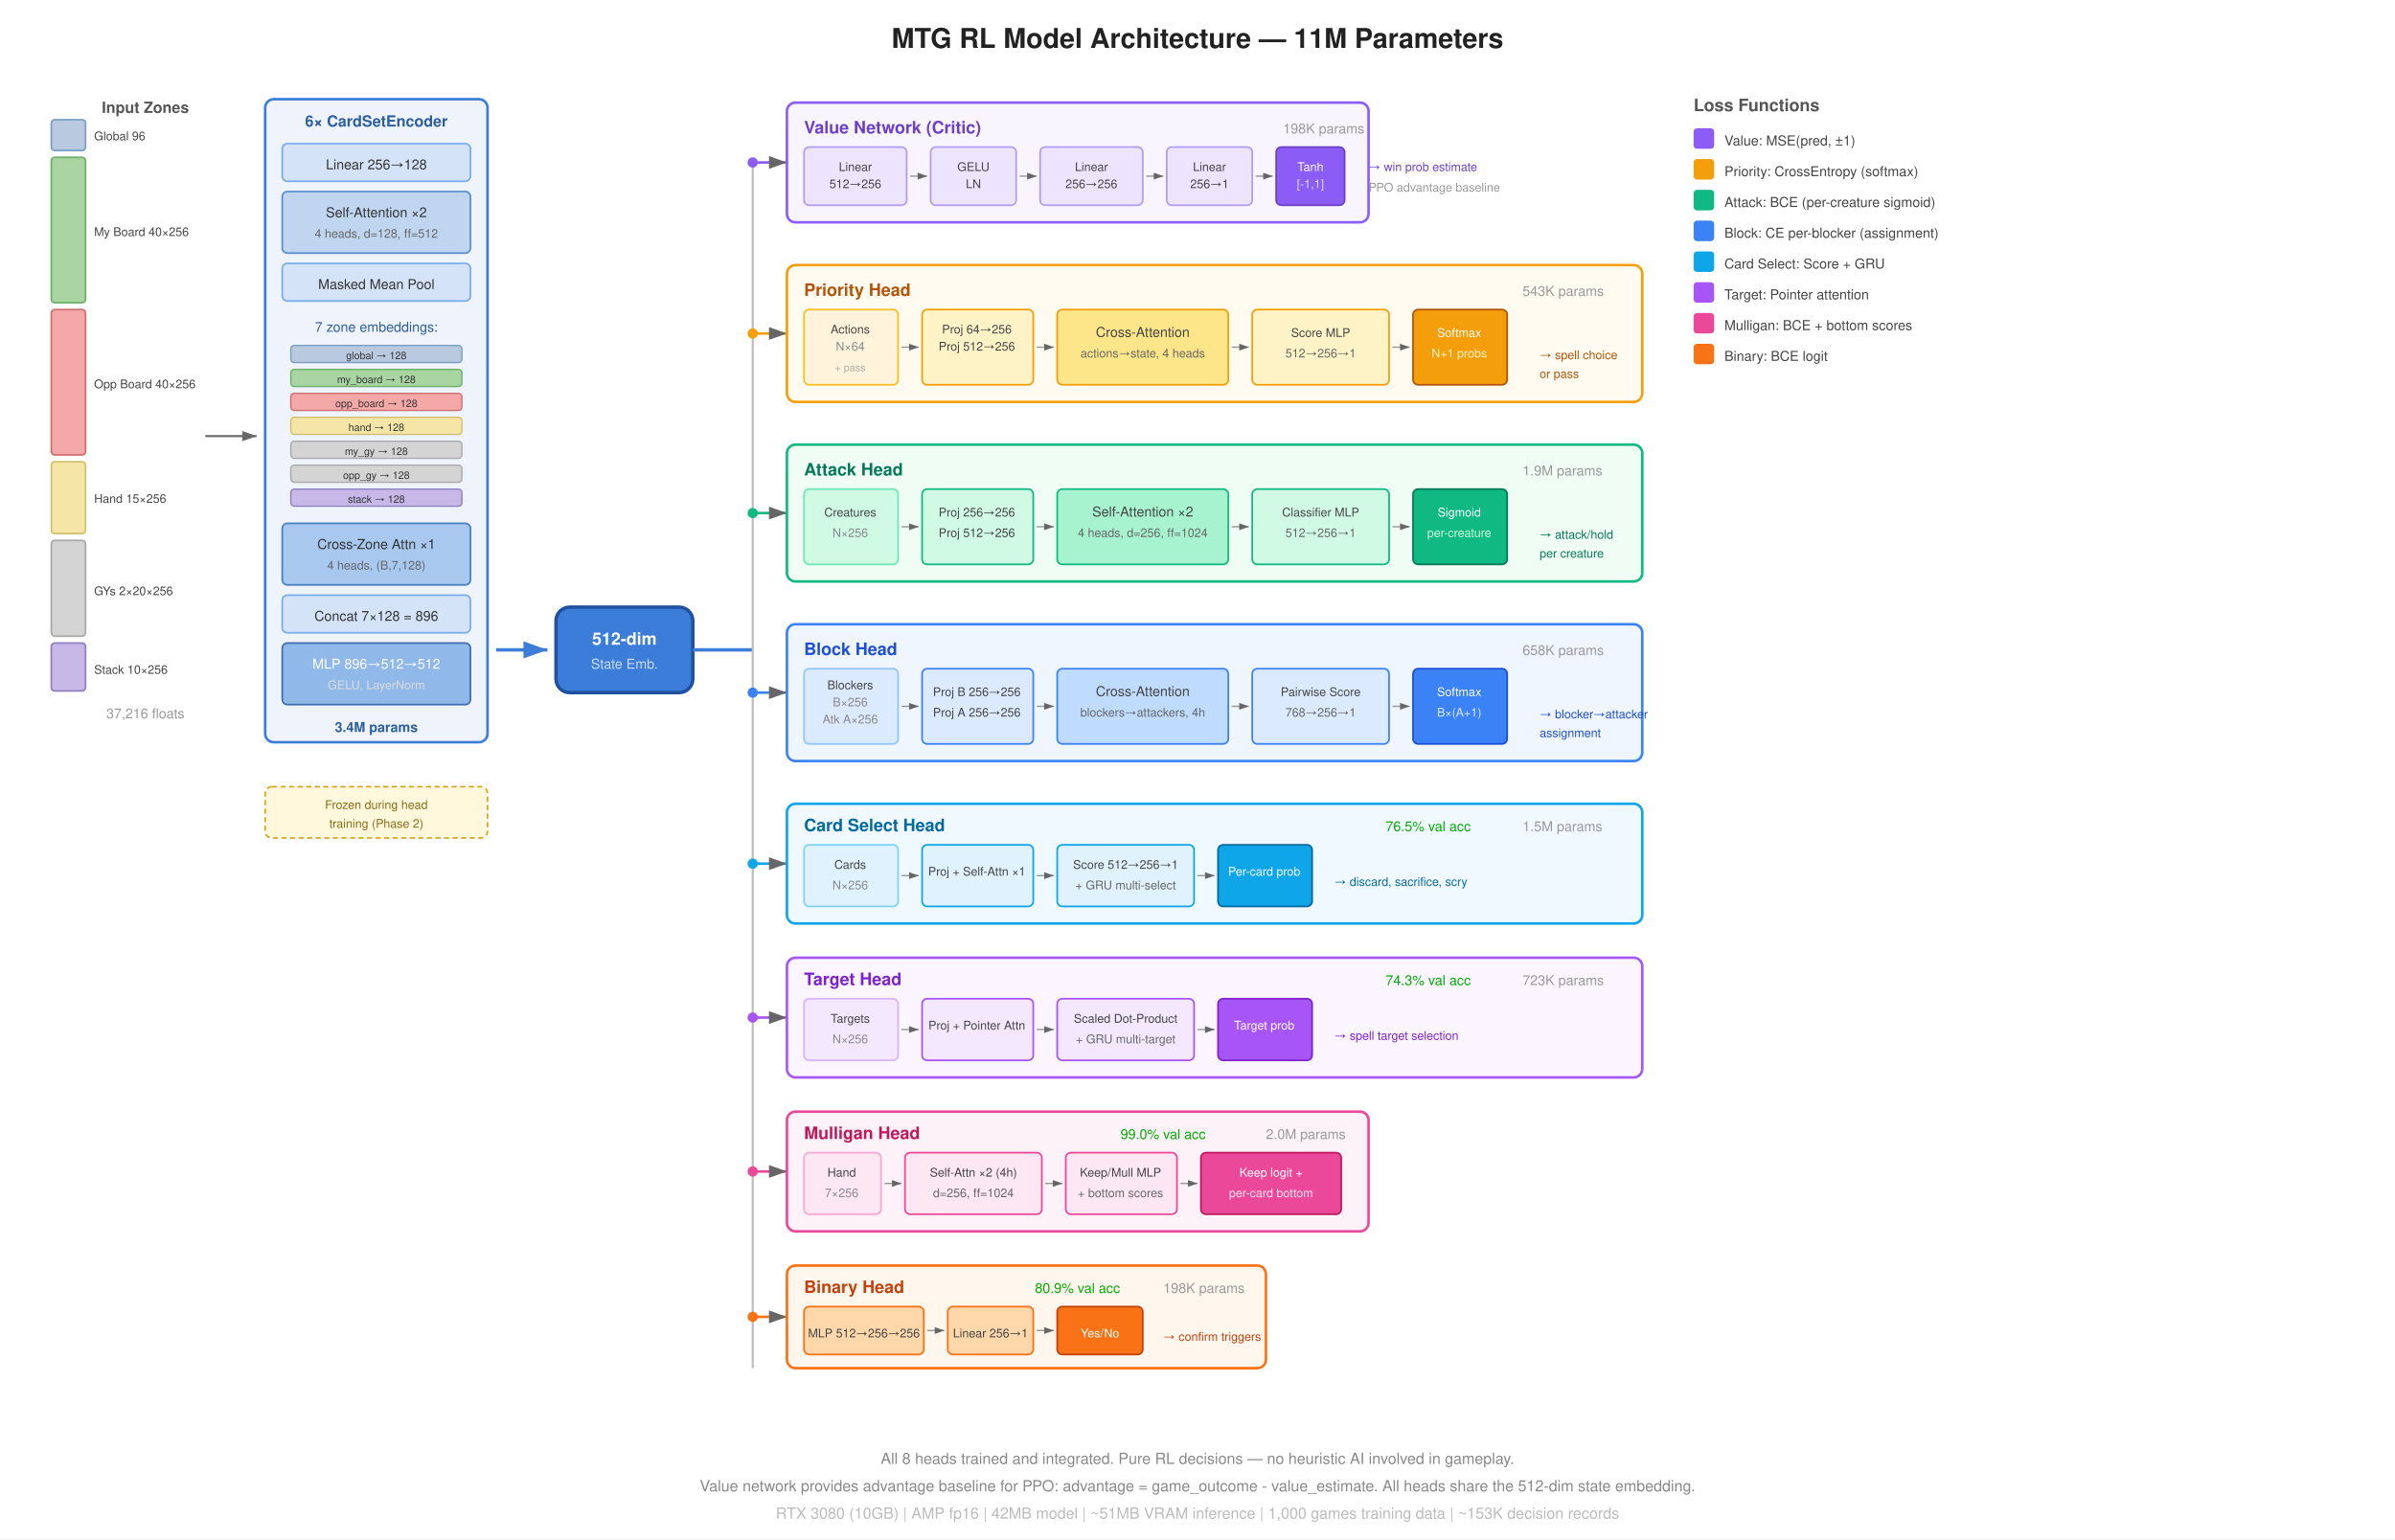
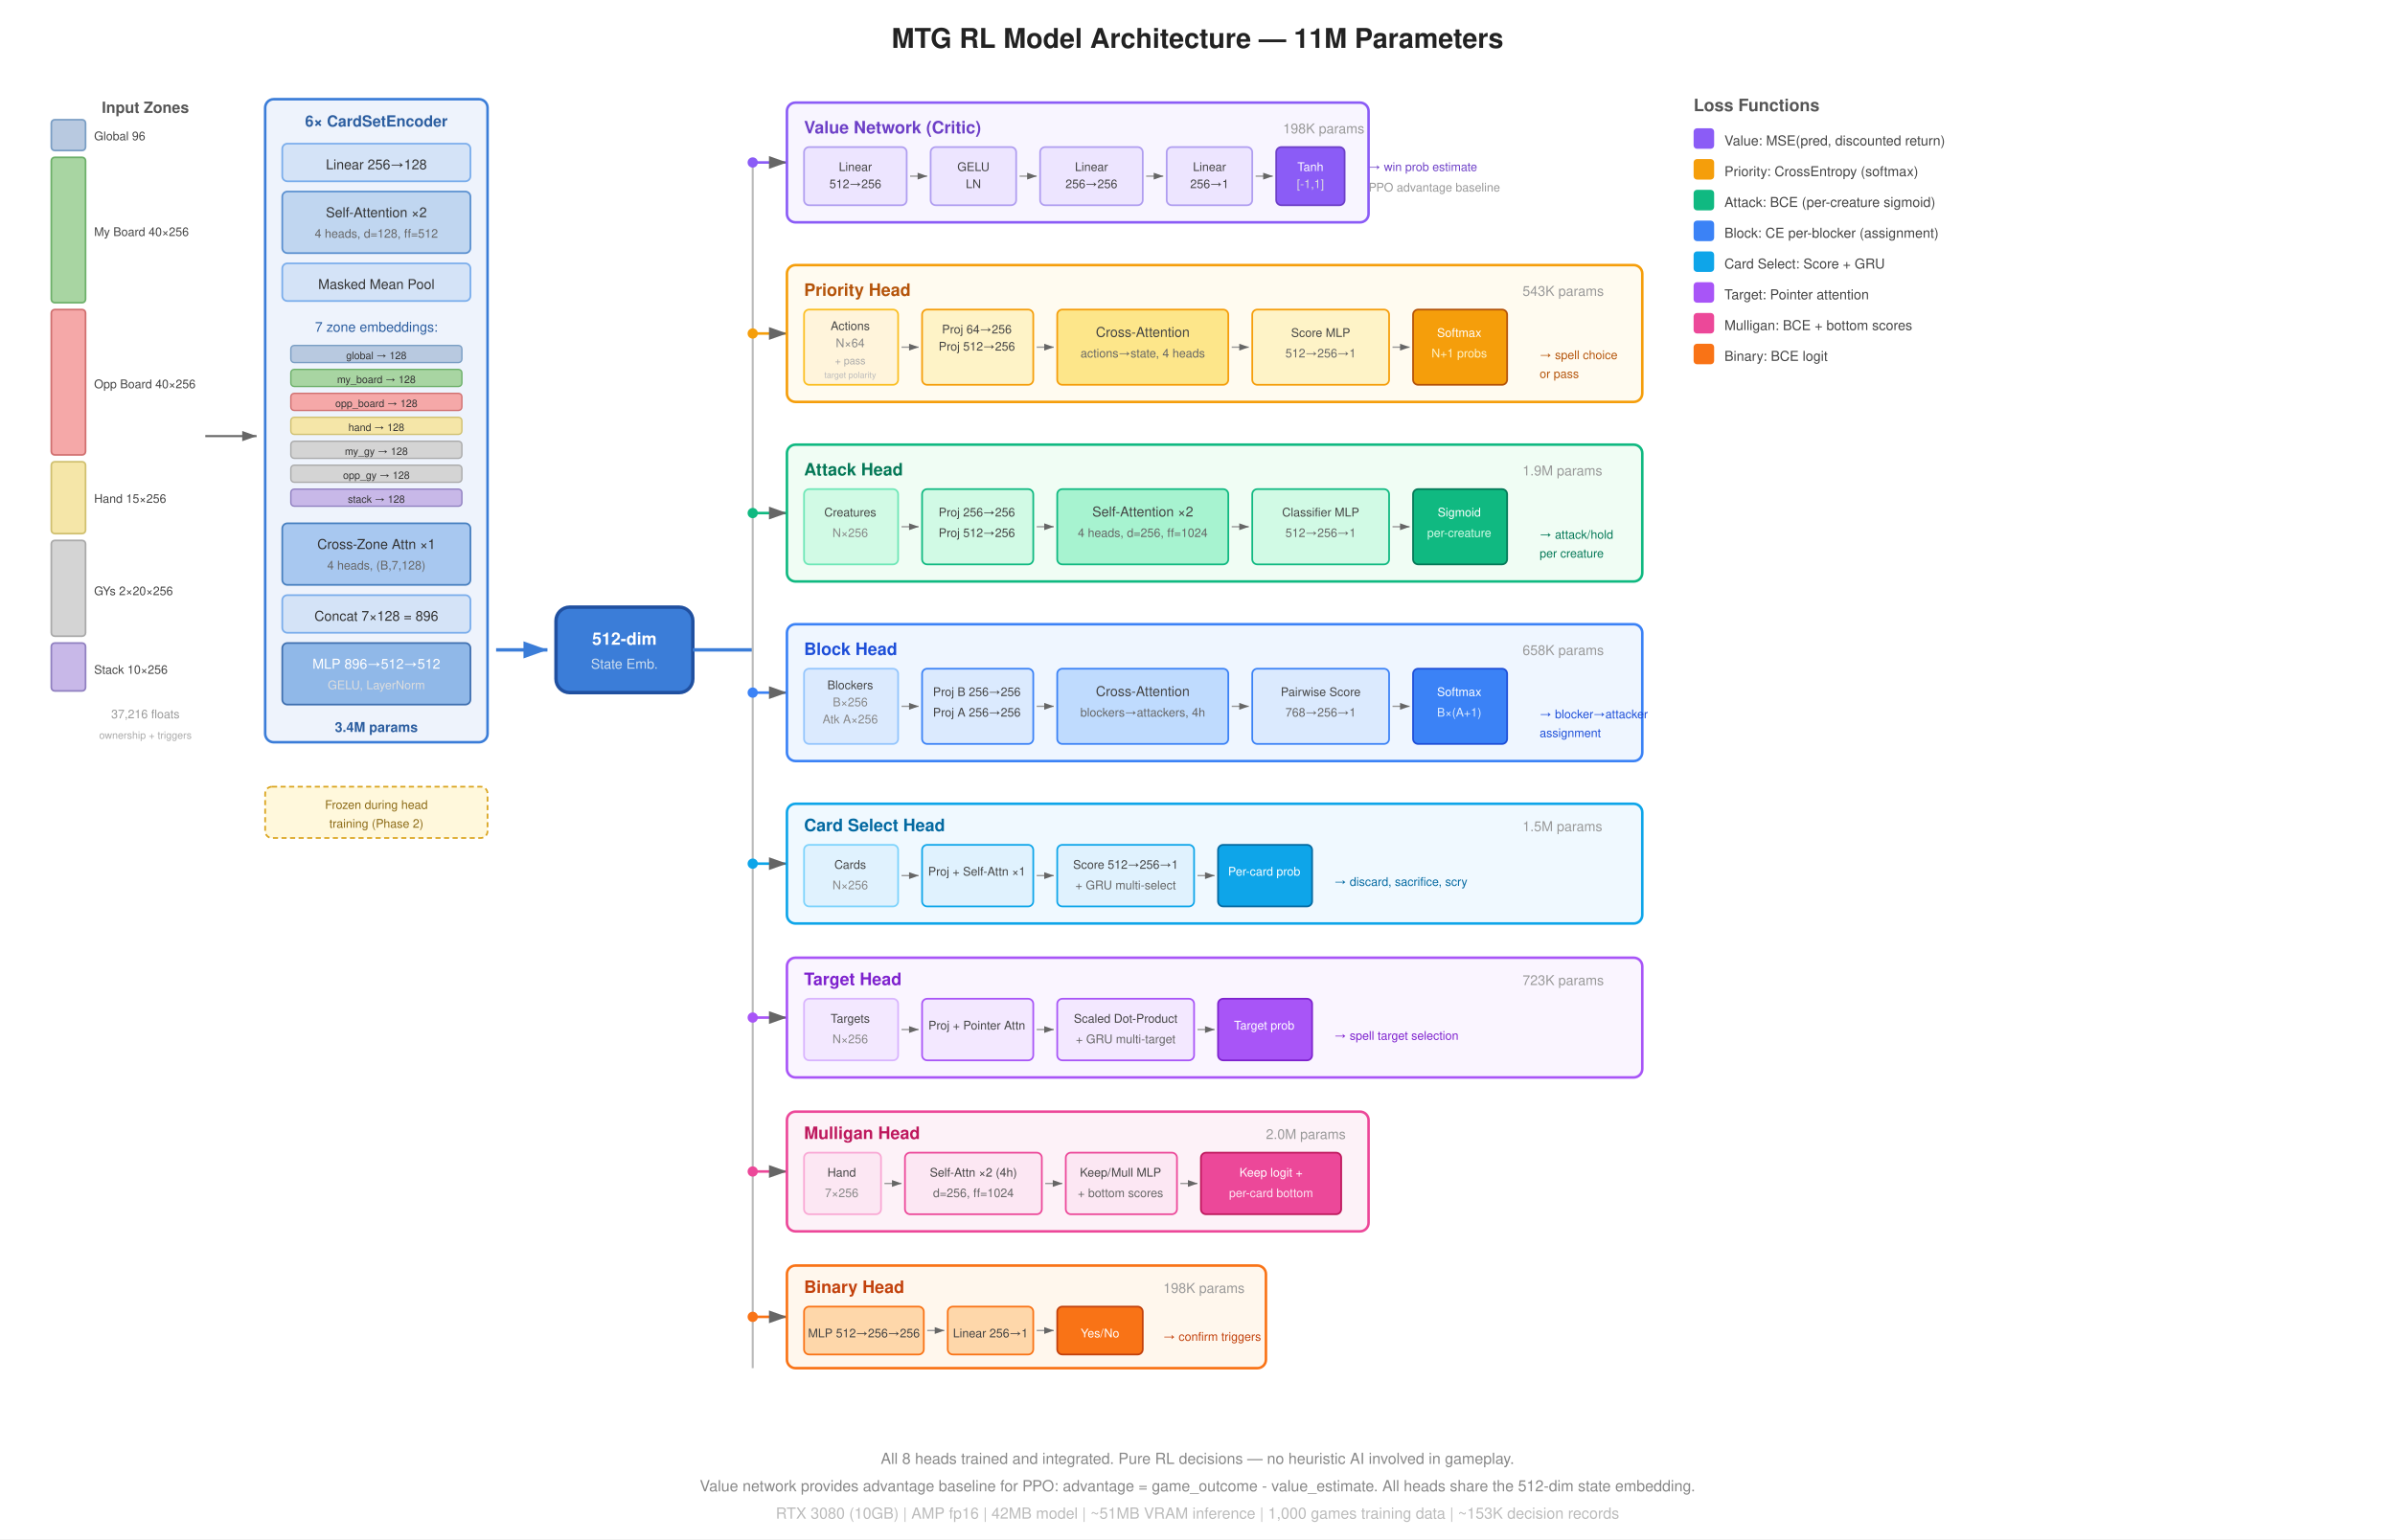
<svg xmlns="http://www.w3.org/2000/svg" viewBox="0 0 1400 900" font-family="Helvetica, Arial, sans-serif">
  <defs>
    <marker id="arr" markerWidth="7" markerHeight="5" refX="7" refY="2.5" orient="auto">
      <path d="M0,0 L7,2.5 L0,5 Z" fill="#666" />
    </marker>
    <marker id="arr-b" markerWidth="7" markerHeight="5" refX="7" refY="2.5" orient="auto">
      <path d="M0,0 L7,2.5 L0,5 Z" fill="#3b7dd8" />
    </marker>
  </defs>
  <rect width="1400" height="900" fill="#fff" />
  <text x="700" y="28" text-anchor="middle" font-size="16" font-weight="bold" fill="#222">MTG RL Model Architecture — 11M Parameters</text>
  <g transform="translate(30, 70)">
    <text x="55" y="-4" text-anchor="middle" font-size="9" font-weight="bold" fill="#555">Input Zones</text>
    <rect x="0" y="0" width="20" height="18" rx="2" fill="#b8c9e0" stroke="#7a9ec4" stroke-width="1" />
    <text x="25" y="12" font-size="7" fill="#444">Global 96</text>
    <rect x="0" y="22" width="20" height="85" rx="2" fill="#a8d5a2" stroke="#6db06a" stroke-width="1" />
    <text x="25" y="68" font-size="7" fill="#444">My Board 40×256</text>
    <rect x="0" y="111" width="20" height="85" rx="2" fill="#f5a8a8" stroke="#d07070" stroke-width="1" />
    <text x="25" y="157" font-size="7" fill="#444">Opp Board 40×256</text>
    <rect x="0" y="200" width="20" height="42" rx="2" fill="#f5e6a8" stroke="#d0c070" stroke-width="1" />
    <text x="25" y="224" font-size="7" fill="#444">Hand 15×256</text>
    <rect x="0" y="246" width="20" height="56" rx="2" fill="#d4d4d4" stroke="#aaa" stroke-width="1" />
    <text x="25" y="278" font-size="7" fill="#444">GYs 2×20×256</text>
    <rect x="0" y="306" width="20" height="28" rx="2" fill="#c8b8e8" stroke="#9080c0" stroke-width="1" />
    <text x="25" y="324" font-size="7" fill="#444">Stack 10×256</text>
-     <text x="55" y="350" text-anchor="middle" font-size="8" fill="#999">37,216 floats</text>
+     <text x="55" y="350" text-anchor="middle" font-size="7" fill="#999">37,216 floats</text>
+     <text x="55" y="362" text-anchor="middle" font-size="6" fill="#aaa">ownership + triggers</text>
  </g>
  <line x1="120" y1="255" x2="150" y2="255" stroke="#666" stroke-width="1.2" marker-end="url(#arr)" />
  <g transform="translate(155, 70)">
    <rect x="0" y="-12" width="130" height="376" rx="5" fill="#eef3fc" stroke="#3b7dd8" stroke-width="1.5" />
    <text x="65" y="4" text-anchor="middle" font-size="9" font-weight="bold" fill="#2c5ea0">6× CardSetEncoder</text>
    <rect x="10" y="14" width="110" height="22" rx="3" fill="#d4e3f7" stroke="#7aadeb" stroke-width="1" />
    <text x="65" y="29" text-anchor="middle" font-size="8" fill="#333">Linear 256→128</text>
    <rect x="10" y="42" width="110" height="36" rx="3" fill="#c0d6f0" stroke="#5a90d0" stroke-width="1" />
    <text x="65" y="57" text-anchor="middle" font-size="8" fill="#333">Self-Attention ×2</text>
    <text x="65" y="69" text-anchor="middle" font-size="7" fill="#666">4 heads, d=128, ff=512</text>
    <rect x="10" y="84" width="110" height="22" rx="3" fill="#d4e3f7" stroke="#7aadeb" stroke-width="1" />
    <text x="65" y="99" text-anchor="middle" font-size="8" fill="#333">Masked Mean Pool</text>
    <text x="65" y="124" text-anchor="middle" font-size="8" fill="#2c5ea0">7 zone embeddings:</text>
    <rect x="15" y="132" width="100" height="10" rx="2" fill="#b8c9e0" stroke="#7a9ec4" stroke-width="0.8" />
    <text x="65" y="140" text-anchor="middle" font-size="6" fill="#333">global → 128</text>
    <rect x="15" y="146" width="100" height="10" rx="2" fill="#a8d5a2" stroke="#6db06a" stroke-width="0.8" />
    <text x="65" y="154" text-anchor="middle" font-size="6" fill="#333">my_board → 128</text>
    <rect x="15" y="160" width="100" height="10" rx="2" fill="#f5a8a8" stroke="#d07070" stroke-width="0.8" />
    <text x="65" y="168" text-anchor="middle" font-size="6" fill="#333">opp_board → 128</text>
    <rect x="15" y="174" width="100" height="10" rx="2" fill="#f5e6a8" stroke="#d0c070" stroke-width="0.8" />
    <text x="65" y="182" text-anchor="middle" font-size="6" fill="#333">hand → 128</text>
    <rect x="15" y="188" width="100" height="10" rx="2" fill="#d4d4d4" stroke="#aaa" stroke-width="0.8" />
    <text x="65" y="196" text-anchor="middle" font-size="6" fill="#333">my_gy → 128</text>
    <rect x="15" y="202" width="100" height="10" rx="2" fill="#d4d4d4" stroke="#aaa" stroke-width="0.8" />
    <text x="65" y="210" text-anchor="middle" font-size="6" fill="#333">opp_gy → 128</text>
    <rect x="15" y="216" width="100" height="10" rx="2" fill="#c8b8e8" stroke="#9080c0" stroke-width="0.8" />
    <text x="65" y="224" text-anchor="middle" font-size="6" fill="#333">stack → 128</text>
    <rect x="10" y="236" width="110" height="36" rx="3" fill="#a8c8f0" stroke="#4880c0" stroke-width="1" />
    <text x="65" y="251" text-anchor="middle" font-size="8" fill="#333">Cross-Zone Attn ×1</text>
    <text x="65" y="263" text-anchor="middle" font-size="7" fill="#666">4 heads, (B,7,128)</text>
    <rect x="10" y="278" width="110" height="22" rx="3" fill="#d4e3f7" stroke="#7aadeb" stroke-width="1" />
    <text x="65" y="293" text-anchor="middle" font-size="8" fill="#333">Concat 7×128 = 896</text>
    <rect x="10" y="306" width="110" height="36" rx="3" fill="#90b8e8" stroke="#4070b0" stroke-width="1" />
    <text x="65" y="321" text-anchor="middle" font-size="8" fill="#fff">MLP 896→512→512</text>
    <text x="65" y="333" text-anchor="middle" font-size="7" fill="#ddd">GELU, LayerNorm</text>
    <text x="65" y="358" text-anchor="middle" font-size="8" font-weight="bold" fill="#2c5ea0">3.4M params</text>
  </g>
  <line x1="290" y1="380" x2="320" y2="380" stroke="#3b7dd8" stroke-width="2" marker-end="url(#arr-b)" />
  <g transform="translate(325, 355)">
    <rect x="0" y="0" width="80" height="50" rx="8" fill="#3b7dd8" stroke="#2050a0" stroke-width="2" />
    <text x="40" y="22" text-anchor="middle" font-size="10" font-weight="bold" fill="#fff">512-dim</text>
    <text x="40" y="36" text-anchor="middle" font-size="8" fill="#cde">State Emb.</text>
  </g>
  <line x1="405" y1="380" x2="440" y2="380" stroke="#3b7dd8" stroke-width="2" />
  <line x1="440" y1="95" x2="440" y2="800" stroke="#bbb" stroke-width="1.2" />
  <g transform="translate(460, 60)">
    <line x1="-20" y1="35" x2="0" y2="35" stroke="#8b5cf6" stroke-width="1.5" marker-end="url(#arr)" />
    <circle cx="-20" cy="35" r="3" fill="#8b5cf6" />
    <rect x="0" y="0" width="340" height="70" rx="5" fill="#f8f5ff" stroke="#8b5cf6" stroke-width="1.5" />
    <text x="10" y="18" font-size="10" font-weight="bold" fill="#6d3fc7">Value Network (Critic)</text>
    <text x="290" y="18" font-size="8" fill="#999">198K params</text>
    <rect x="10" y="26" width="60" height="34" rx="3" fill="#ede5ff" stroke="#b09ef0" stroke-width="1" />
    <text x="40" y="40" text-anchor="middle" font-size="7" fill="#444">Linear</text>
    <text x="40" y="50" text-anchor="middle" font-size="7" fill="#444">512→256</text>
    <line x1="72" y1="43" x2="82" y2="43" stroke="#999" stroke-width="0.8" marker-end="url(#arr)" />
    <rect x="84" y="26" width="50" height="34" rx="3" fill="#ede5ff" stroke="#b09ef0" stroke-width="1" />
    <text x="109" y="40" text-anchor="middle" font-size="7" fill="#444">GELU</text>
    <text x="109" y="50" text-anchor="middle" font-size="7" fill="#444">LN</text>
    <line x1="136" y1="43" x2="146" y2="43" stroke="#999" stroke-width="0.8" marker-end="url(#arr)" />
    <rect x="148" y="26" width="60" height="34" rx="3" fill="#ede5ff" stroke="#b09ef0" stroke-width="1" />
    <text x="178" y="40" text-anchor="middle" font-size="7" fill="#444">Linear</text>
    <text x="178" y="50" text-anchor="middle" font-size="7" fill="#444">256→256</text>
    <line x1="210" y1="43" x2="220" y2="43" stroke="#999" stroke-width="0.8" marker-end="url(#arr)" />
    <rect x="222" y="26" width="50" height="34" rx="3" fill="#ede5ff" stroke="#b09ef0" stroke-width="1" />
    <text x="247" y="40" text-anchor="middle" font-size="7" fill="#444">Linear</text>
    <text x="247" y="50" text-anchor="middle" font-size="7" fill="#444">256→1</text>
    <line x1="274" y1="43" x2="284" y2="43" stroke="#999" stroke-width="0.8" marker-end="url(#arr)" />
    <rect x="286" y="26" width="40" height="34" rx="3" fill="#8b5cf6" stroke="#6d3fc7" stroke-width="1" />
    <text x="306" y="40" text-anchor="middle" font-size="7" fill="#fff">Tanh</text>
    <text x="306" y="50" text-anchor="middle" font-size="7" fill="#ddd">[-1,1]</text>
    <text x="340" y="40" font-size="7" fill="#6d3fc7">→ win prob estimate</text>
    <text x="340" y="52" font-size="7" fill="#999">PPO advantage baseline</text>
  </g>
  <g transform="translate(460, 155)">
    <line x1="-20" y1="40" x2="0" y2="40" stroke="#f59e0b" stroke-width="1.5" marker-end="url(#arr)" />
    <circle cx="-20" cy="40" r="3" fill="#f59e0b" />
    <rect x="0" y="0" width="500" height="80" rx="5" fill="#fffbf0" stroke="#f59e0b" stroke-width="1.5" />
    <text x="10" y="18" font-size="10" font-weight="bold" fill="#b45309">Priority Head</text>
    <text x="430" y="18" font-size="8" fill="#999">543K params</text>
    <rect x="10" y="26" width="55" height="44" rx="3" fill="#fff4db" stroke="#fbbf24" stroke-width="1" />
-     <text x="37" y="40" text-anchor="middle" font-size="7" fill="#444">Actions</text>
-     <text x="37" y="50" text-anchor="middle" font-size="7" fill="#888">N×64</text>
-     <text x="37" y="62" text-anchor="middle" font-size="6" fill="#aaa">+ pass</text>
+     <text x="37" y="38" text-anchor="middle" font-size="7" fill="#444">Actions</text>
+     <text x="37" y="48" text-anchor="middle" font-size="7" fill="#888">N×64</text>
+     <text x="37" y="58" text-anchor="middle" font-size="6" fill="#aaa">+ pass</text>
+     <text x="37" y="66" text-anchor="middle" font-size="5" fill="#bbb">target polarity</text>
    <line x1="67" y1="48" x2="77" y2="48" stroke="#999" stroke-width="0.8" marker-end="url(#arr)" />
    <rect x="79" y="26" width="65" height="44" rx="3" fill="#fef3c7" stroke="#f59e0b" stroke-width="1" />
    <text x="111" y="40" text-anchor="middle" font-size="7" fill="#444">Proj 64→256</text>
    <text x="111" y="50" text-anchor="middle" font-size="7" fill="#444">Proj 512→256</text>
    <line x1="146" y1="48" x2="156" y2="48" stroke="#999" stroke-width="0.8" marker-end="url(#arr)" />
    <rect x="158" y="26" width="100" height="44" rx="3" fill="#fde68a" stroke="#f59e0b" stroke-width="1" />
    <text x="208" y="42" text-anchor="middle" font-size="8" fill="#444">Cross-Attention</text>
    <text x="208" y="54" text-anchor="middle" font-size="7" fill="#666">actions→state, 4 heads</text>
    <line x1="260" y1="48" x2="270" y2="48" stroke="#999" stroke-width="0.8" marker-end="url(#arr)" />
    <rect x="272" y="26" width="80" height="44" rx="3" fill="#fef3c7" stroke="#f59e0b" stroke-width="1" />
    <text x="312" y="42" text-anchor="middle" font-size="7" fill="#444">Score MLP</text>
    <text x="312" y="54" text-anchor="middle" font-size="7" fill="#666">512→256→1</text>
    <line x1="354" y1="48" x2="364" y2="48" stroke="#999" stroke-width="0.8" marker-end="url(#arr)" />
    <rect x="366" y="26" width="55" height="44" rx="3" fill="#f59e0b" stroke="#b45309" stroke-width="1" />
    <text x="393" y="42" text-anchor="middle" font-size="7" fill="#fff">Softmax</text>
    <text x="393" y="54" text-anchor="middle" font-size="7" fill="#fef3c7">N+1 probs</text>
    <text x="440" y="55" font-size="7" fill="#b45309">→ spell choice</text>
    <text x="440" y="66" font-size="7" fill="#b45309">   or pass</text>
  </g>
  <g transform="translate(460, 260)">
    <line x1="-20" y1="40" x2="0" y2="40" stroke="#10b981" stroke-width="1.5" marker-end="url(#arr)" />
    <circle cx="-20" cy="40" r="3" fill="#10b981" />
    <rect x="0" y="0" width="500" height="80" rx="5" fill="#f0fdf4" stroke="#10b981" stroke-width="1.5" />
    <text x="10" y="18" font-size="10" font-weight="bold" fill="#047857">Attack Head</text>
    <text x="430" y="18" font-size="8" fill="#999">1.9M params</text>
    <rect x="10" y="26" width="55" height="44" rx="3" fill="#d1fae5" stroke="#6ee7b7" stroke-width="1" />
    <text x="37" y="42" text-anchor="middle" font-size="7" fill="#444">Creatures</text>
    <text x="37" y="54" text-anchor="middle" font-size="7" fill="#888">N×256</text>
    <line x1="67" y1="48" x2="77" y2="48" stroke="#999" stroke-width="0.8" marker-end="url(#arr)" />
    <rect x="79" y="26" width="65" height="44" rx="3" fill="#d1fae5" stroke="#10b981" stroke-width="1" />
    <text x="111" y="42" text-anchor="middle" font-size="7" fill="#444">Proj 256→256</text>
    <text x="111" y="54" text-anchor="middle" font-size="7" fill="#444">Proj 512→256</text>
    <line x1="146" y1="48" x2="156" y2="48" stroke="#999" stroke-width="0.8" marker-end="url(#arr)" />
    <rect x="158" y="26" width="100" height="44" rx="3" fill="#a7f3d0" stroke="#10b981" stroke-width="1" />
    <text x="208" y="42" text-anchor="middle" font-size="8" fill="#444">Self-Attention ×2</text>
    <text x="208" y="54" text-anchor="middle" font-size="7" fill="#666">4 heads, d=256, ff=1024</text>
    <line x1="260" y1="48" x2="270" y2="48" stroke="#999" stroke-width="0.8" marker-end="url(#arr)" />
    <rect x="272" y="26" width="80" height="44" rx="3" fill="#d1fae5" stroke="#10b981" stroke-width="1" />
    <text x="312" y="42" text-anchor="middle" font-size="7" fill="#444">Classifier MLP</text>
    <text x="312" y="54" text-anchor="middle" font-size="7" fill="#666">512→256→1</text>
    <line x1="354" y1="48" x2="364" y2="48" stroke="#999" stroke-width="0.8" marker-end="url(#arr)" />
    <rect x="366" y="26" width="55" height="44" rx="3" fill="#10b981" stroke="#047857" stroke-width="1" />
    <text x="393" y="42" text-anchor="middle" font-size="7" fill="#fff">Sigmoid</text>
    <text x="393" y="54" text-anchor="middle" font-size="7" fill="#d1fae5">per-creature</text>
    <text x="440" y="55" font-size="7" fill="#047857">→ attack/hold</text>
    <text x="440" y="66" font-size="7" fill="#047857">   per creature</text>
  </g>
  <g transform="translate(460, 365)">
    <line x1="-20" y1="40" x2="0" y2="40" stroke="#3b82f6" stroke-width="1.5" marker-end="url(#arr)" />
    <circle cx="-20" cy="40" r="3" fill="#3b82f6" />
    <rect x="0" y="0" width="500" height="80" rx="5" fill="#eff6ff" stroke="#3b82f6" stroke-width="1.5" />
    <text x="10" y="18" font-size="10" font-weight="bold" fill="#1d4ed8">Block Head</text>
    <text x="430" y="18" font-size="8" fill="#999">658K params</text>
    <rect x="10" y="26" width="55" height="44" rx="3" fill="#dbeafe" stroke="#93c5fd" stroke-width="1" />
    <text x="37" y="38" text-anchor="middle" font-size="7" fill="#444">Blockers</text>
    <text x="37" y="48" text-anchor="middle" font-size="7" fill="#888">B×256</text>
    <text x="37" y="58" text-anchor="middle" font-size="7" fill="#888">Atk A×256</text>
    <line x1="67" y1="48" x2="77" y2="48" stroke="#999" stroke-width="0.8" marker-end="url(#arr)" />
    <rect x="79" y="26" width="65" height="44" rx="3" fill="#dbeafe" stroke="#3b82f6" stroke-width="1" />
    <text x="111" y="42" text-anchor="middle" font-size="7" fill="#444">Proj B 256→256</text>
    <text x="111" y="54" text-anchor="middle" font-size="7" fill="#444">Proj A 256→256</text>
    <line x1="146" y1="48" x2="156" y2="48" stroke="#999" stroke-width="0.8" marker-end="url(#arr)" />
    <rect x="158" y="26" width="100" height="44" rx="3" fill="#bfdbfe" stroke="#3b82f6" stroke-width="1" />
    <text x="208" y="42" text-anchor="middle" font-size="8" fill="#444">Cross-Attention</text>
    <text x="208" y="54" text-anchor="middle" font-size="7" fill="#666">blockers→attackers, 4h</text>
    <line x1="260" y1="48" x2="270" y2="48" stroke="#999" stroke-width="0.8" marker-end="url(#arr)" />
    <rect x="272" y="26" width="80" height="44" rx="3" fill="#dbeafe" stroke="#3b82f6" stroke-width="1" />
    <text x="312" y="42" text-anchor="middle" font-size="7" fill="#444">Pairwise Score</text>
    <text x="312" y="54" text-anchor="middle" font-size="7" fill="#666">768→256→1</text>
    <line x1="354" y1="48" x2="364" y2="48" stroke="#999" stroke-width="0.8" marker-end="url(#arr)" />
    <rect x="366" y="26" width="55" height="44" rx="3" fill="#3b82f6" stroke="#1d4ed8" stroke-width="1" />
    <text x="393" y="42" text-anchor="middle" font-size="7" fill="#fff">Softmax</text>
    <text x="393" y="54" text-anchor="middle" font-size="7" fill="#dbeafe">B×(A+1)</text>
    <text x="440" y="55" font-size="7" fill="#1d4ed8">→ blocker→attacker</text>
    <text x="440" y="66" font-size="7" fill="#1d4ed8">   assignment</text>
  </g>
  <g transform="translate(460, 470)">
    <line x1="-20" y1="35" x2="0" y2="35" stroke="#0ea5e9" stroke-width="1.5" marker-end="url(#arr)" />
    <circle cx="-20" cy="35" r="3" fill="#0ea5e9" />
    <rect x="0" y="0" width="500" height="70" rx="5" fill="#f0f9ff" stroke="#0ea5e9" stroke-width="1.5" />
    <text x="10" y="16" font-size="10" font-weight="bold" fill="#0369a1">Card Select Head</text>
-     <text x="350" y="16" font-size="8" fill="#0a0">76.5% val acc</text>
    <text x="430" y="16" font-size="8" fill="#999">1.5M params</text>
    <rect x="10" y="24" width="55" height="36" rx="3" fill="#e0f2fe" stroke="#7dd3fc" stroke-width="1" />
    <text x="37" y="38" text-anchor="middle" font-size="7" fill="#444">Cards</text>
    <text x="37" y="50" text-anchor="middle" font-size="7" fill="#888">N×256</text>
    <line x1="67" y1="42" x2="77" y2="42" stroke="#999" stroke-width="0.8" marker-end="url(#arr)" />
    <rect x="79" y="24" width="65" height="36" rx="3" fill="#e0f2fe" stroke="#0ea5e9" stroke-width="1" />
    <text x="111" y="42" text-anchor="middle" font-size="7" fill="#444">Proj + Self-Attn ×1</text>
    <line x1="146" y1="42" x2="156" y2="42" stroke="#999" stroke-width="0.8" marker-end="url(#arr)" />
    <rect x="158" y="24" width="80" height="36" rx="3" fill="#e0f2fe" stroke="#0ea5e9" stroke-width="1" />
    <text x="198" y="38" text-anchor="middle" font-size="7" fill="#444">Score 512→256→1</text>
    <text x="198" y="50" text-anchor="middle" font-size="7" fill="#666">+ GRU multi-select</text>
    <line x1="240" y1="42" x2="250" y2="42" stroke="#999" stroke-width="0.8" marker-end="url(#arr)" />
    <rect x="252" y="24" width="55" height="36" rx="3" fill="#0ea5e9" stroke="#0369a1" stroke-width="1" />
    <text x="279" y="42" text-anchor="middle" font-size="7" fill="#fff">Per-card prob</text>
    <text x="320" y="48" font-size="7" fill="#0369a1">→ discard, sacrifice, scry</text>
  </g>
  <g transform="translate(460, 560)">
    <line x1="-20" y1="35" x2="0" y2="35" stroke="#a855f7" stroke-width="1.5" marker-end="url(#arr)" />
    <circle cx="-20" cy="35" r="3" fill="#a855f7" />
    <rect x="0" y="0" width="500" height="70" rx="5" fill="#faf5ff" stroke="#a855f7" stroke-width="1.5" />
    <text x="10" y="16" font-size="10" font-weight="bold" fill="#7e22ce">Target Head</text>
-     <text x="350" y="16" font-size="8" fill="#0a0">74.3% val acc</text>
    <text x="430" y="16" font-size="8" fill="#999">723K params</text>
    <rect x="10" y="24" width="55" height="36" rx="3" fill="#f3e8ff" stroke="#d8b4fe" stroke-width="1" />
    <text x="37" y="38" text-anchor="middle" font-size="7" fill="#444">Targets</text>
    <text x="37" y="50" text-anchor="middle" font-size="7" fill="#888">N×256</text>
    <line x1="67" y1="42" x2="77" y2="42" stroke="#999" stroke-width="0.8" marker-end="url(#arr)" />
    <rect x="79" y="24" width="65" height="36" rx="3" fill="#f3e8ff" stroke="#a855f7" stroke-width="1" />
    <text x="111" y="42" text-anchor="middle" font-size="7" fill="#444">Proj + Pointer Attn</text>
    <line x1="146" y1="42" x2="156" y2="42" stroke="#999" stroke-width="0.8" marker-end="url(#arr)" />
    <rect x="158" y="24" width="80" height="36" rx="3" fill="#f3e8ff" stroke="#a855f7" stroke-width="1" />
    <text x="198" y="38" text-anchor="middle" font-size="7" fill="#444">Scaled Dot-Product</text>
    <text x="198" y="50" text-anchor="middle" font-size="7" fill="#666">+ GRU multi-target</text>
    <line x1="240" y1="42" x2="250" y2="42" stroke="#999" stroke-width="0.8" marker-end="url(#arr)" />
    <rect x="252" y="24" width="55" height="36" rx="3" fill="#a855f7" stroke="#7e22ce" stroke-width="1" />
    <text x="279" y="42" text-anchor="middle" font-size="7" fill="#fff">Target prob</text>
    <text x="320" y="48" font-size="7" fill="#7e22ce">→ spell target selection</text>
  </g>
  <g transform="translate(460, 650)">
    <line x1="-20" y1="35" x2="0" y2="35" stroke="#ec4899" stroke-width="1.5" marker-end="url(#arr)" />
    <circle cx="-20" cy="35" r="3" fill="#ec4899" />
    <rect x="0" y="0" width="340" height="70" rx="5" fill="#fdf2f8" stroke="#ec4899" stroke-width="1.5" />
    <text x="10" y="16" font-size="10" font-weight="bold" fill="#be185d">Mulligan Head</text>
-     <text x="195" y="16" font-size="8" fill="#0a0">99.0% val acc</text>
    <text x="280" y="16" font-size="8" fill="#999">2.0M params</text>
    <rect x="10" y="24" width="45" height="36" rx="3" fill="#fce7f3" stroke="#f9a8d4" stroke-width="1" />
    <text x="32" y="38" text-anchor="middle" font-size="7" fill="#444">Hand</text>
    <text x="32" y="50" text-anchor="middle" font-size="7" fill="#888">7×256</text>
    <line x1="57" y1="42" x2="67" y2="42" stroke="#999" stroke-width="0.8" marker-end="url(#arr)" />
    <rect x="69" y="24" width="80" height="36" rx="3" fill="#fce7f3" stroke="#ec4899" stroke-width="1" />
    <text x="109" y="38" text-anchor="middle" font-size="7" fill="#444">Self-Attn ×2 (4h)</text>
    <text x="109" y="50" text-anchor="middle" font-size="7" fill="#666">d=256, ff=1024</text>
    <line x1="151" y1="42" x2="161" y2="42" stroke="#999" stroke-width="0.8" marker-end="url(#arr)" />
    <rect x="163" y="24" width="65" height="36" rx="3" fill="#fce7f3" stroke="#ec4899" stroke-width="1" />
    <text x="195" y="38" text-anchor="middle" font-size="7" fill="#444">Keep/Mull MLP</text>
    <text x="195" y="50" text-anchor="middle" font-size="7" fill="#666">+ bottom scores</text>
    <line x1="230" y1="42" x2="240" y2="42" stroke="#999" stroke-width="0.8" marker-end="url(#arr)" />
    <rect x="242" y="24" width="82" height="36" rx="3" fill="#ec4899" stroke="#be185d" stroke-width="1" />
    <text x="283" y="38" text-anchor="middle" font-size="7" fill="#fff">Keep logit +</text>
    <text x="283" y="50" text-anchor="middle" font-size="7" fill="#fce7f3">per-card bottom</text>
  </g>
  <g transform="translate(460, 740)">
    <line x1="-20" y1="30" x2="0" y2="30" stroke="#f97316" stroke-width="1.5" marker-end="url(#arr)" />
    <circle cx="-20" cy="30" r="3" fill="#f97316" />
    <rect x="0" y="0" width="280" height="60" rx="5" fill="#fff7ed" stroke="#f97316" stroke-width="1.5" />
    <text x="10" y="16" font-size="10" font-weight="bold" fill="#c2410c">Binary Head</text>
-     <text x="145" y="16" font-size="8" fill="#0a0">80.9% val acc</text>
    <text x="220" y="16" font-size="8" fill="#999">198K params</text>
    <rect x="10" y="24" width="70" height="28" rx="3" fill="#fed7aa" stroke="#f97316" stroke-width="1" />
    <text x="45" y="42" text-anchor="middle" font-size="7" fill="#444">MLP 512→256→256</text>
    <line x1="82" y1="38" x2="92" y2="38" stroke="#999" stroke-width="0.8" marker-end="url(#arr)" />
    <rect x="94" y="24" width="50" height="28" rx="3" fill="#fed7aa" stroke="#f97316" stroke-width="1" />
    <text x="119" y="42" text-anchor="middle" font-size="7" fill="#444">Linear 256→1</text>
    <line x1="146" y1="38" x2="156" y2="38" stroke="#999" stroke-width="0.8" marker-end="url(#arr)" />
    <rect x="158" y="24" width="50" height="28" rx="3" fill="#f97316" stroke="#c2410c" stroke-width="1" />
    <text x="183" y="42" text-anchor="middle" font-size="7" fill="#fff">Yes/No</text>
    <text x="220" y="44" font-size="7" fill="#c2410c">→ confirm triggers</text>
  </g>
  <g transform="translate(990, 65)" font-size="8">
    <text x="0" y="0" font-size="10" font-weight="bold" fill="#555">Loss Functions</text>
    <rect x="0" y="10" width="12" height="12" rx="2" fill="#8b5cf6" />
-     <text x="18" y="20" fill="#444">Value: MSE(pred, ±1)</text>
+     <text x="18" y="20" fill="#444">Value: MSE(pred, discounted return)</text>
    <rect x="0" y="28" width="12" height="12" rx="2" fill="#f59e0b" />
    <text x="18" y="38" fill="#444">Priority: CrossEntropy (softmax)</text>
    <rect x="0" y="46" width="12" height="12" rx="2" fill="#10b981" />
    <text x="18" y="56" fill="#444">Attack: BCE (per-creature sigmoid)</text>
    <rect x="0" y="64" width="12" height="12" rx="2" fill="#3b82f6" />
    <text x="18" y="74" fill="#444">Block: CE per-blocker (assignment)</text>
    <rect x="0" y="82" width="12" height="12" rx="2" fill="#0ea5e9" />
    <text x="18" y="92" fill="#444">Card Select: Score + GRU</text>
    <rect x="0" y="100" width="12" height="12" rx="2" fill="#a855f7" />
    <text x="18" y="110" fill="#444">Target: Pointer attention</text>
    <rect x="0" y="118" width="12" height="12" rx="2" fill="#ec4899" />
    <text x="18" y="128" fill="#444">Mulligan: BCE + bottom scores</text>
    <rect x="0" y="136" width="12" height="12" rx="2" fill="#f97316" />
    <text x="18" y="146" fill="#444">Binary: BCE logit</text>
  </g>
  <g transform="translate(155, 460)">
    <rect x="0" y="0" width="130" height="30" rx="4" fill="#fff8dc" stroke="#daa520" stroke-width="1" stroke-dasharray="3,2" />
    <text x="65" y="13" text-anchor="middle" font-size="7" fill="#8b6914">Frozen during head</text>
    <text x="65" y="24" text-anchor="middle" font-size="7" fill="#8b6914">training (Phase 2)</text>
  </g>
  <text x="700" y="856" text-anchor="middle" font-size="9" fill="#888">All 8 heads trained and integrated. Pure RL decisions — no heuristic AI involved in gameplay.</text>
  <text x="700" y="872" text-anchor="middle" font-size="9" fill="#888">Value network provides advantage baseline for PPO: advantage = game_outcome - value_estimate. All heads share the 512-dim state embedding.</text>
  <text x="700" y="888" text-anchor="middle" font-size="9" fill="#bbb">RTX 3080 (10GB) | AMP fp16 | 42MB model | ~51MB VRAM inference | 1,000 games training data | ~153K decision records</text>
</svg>
